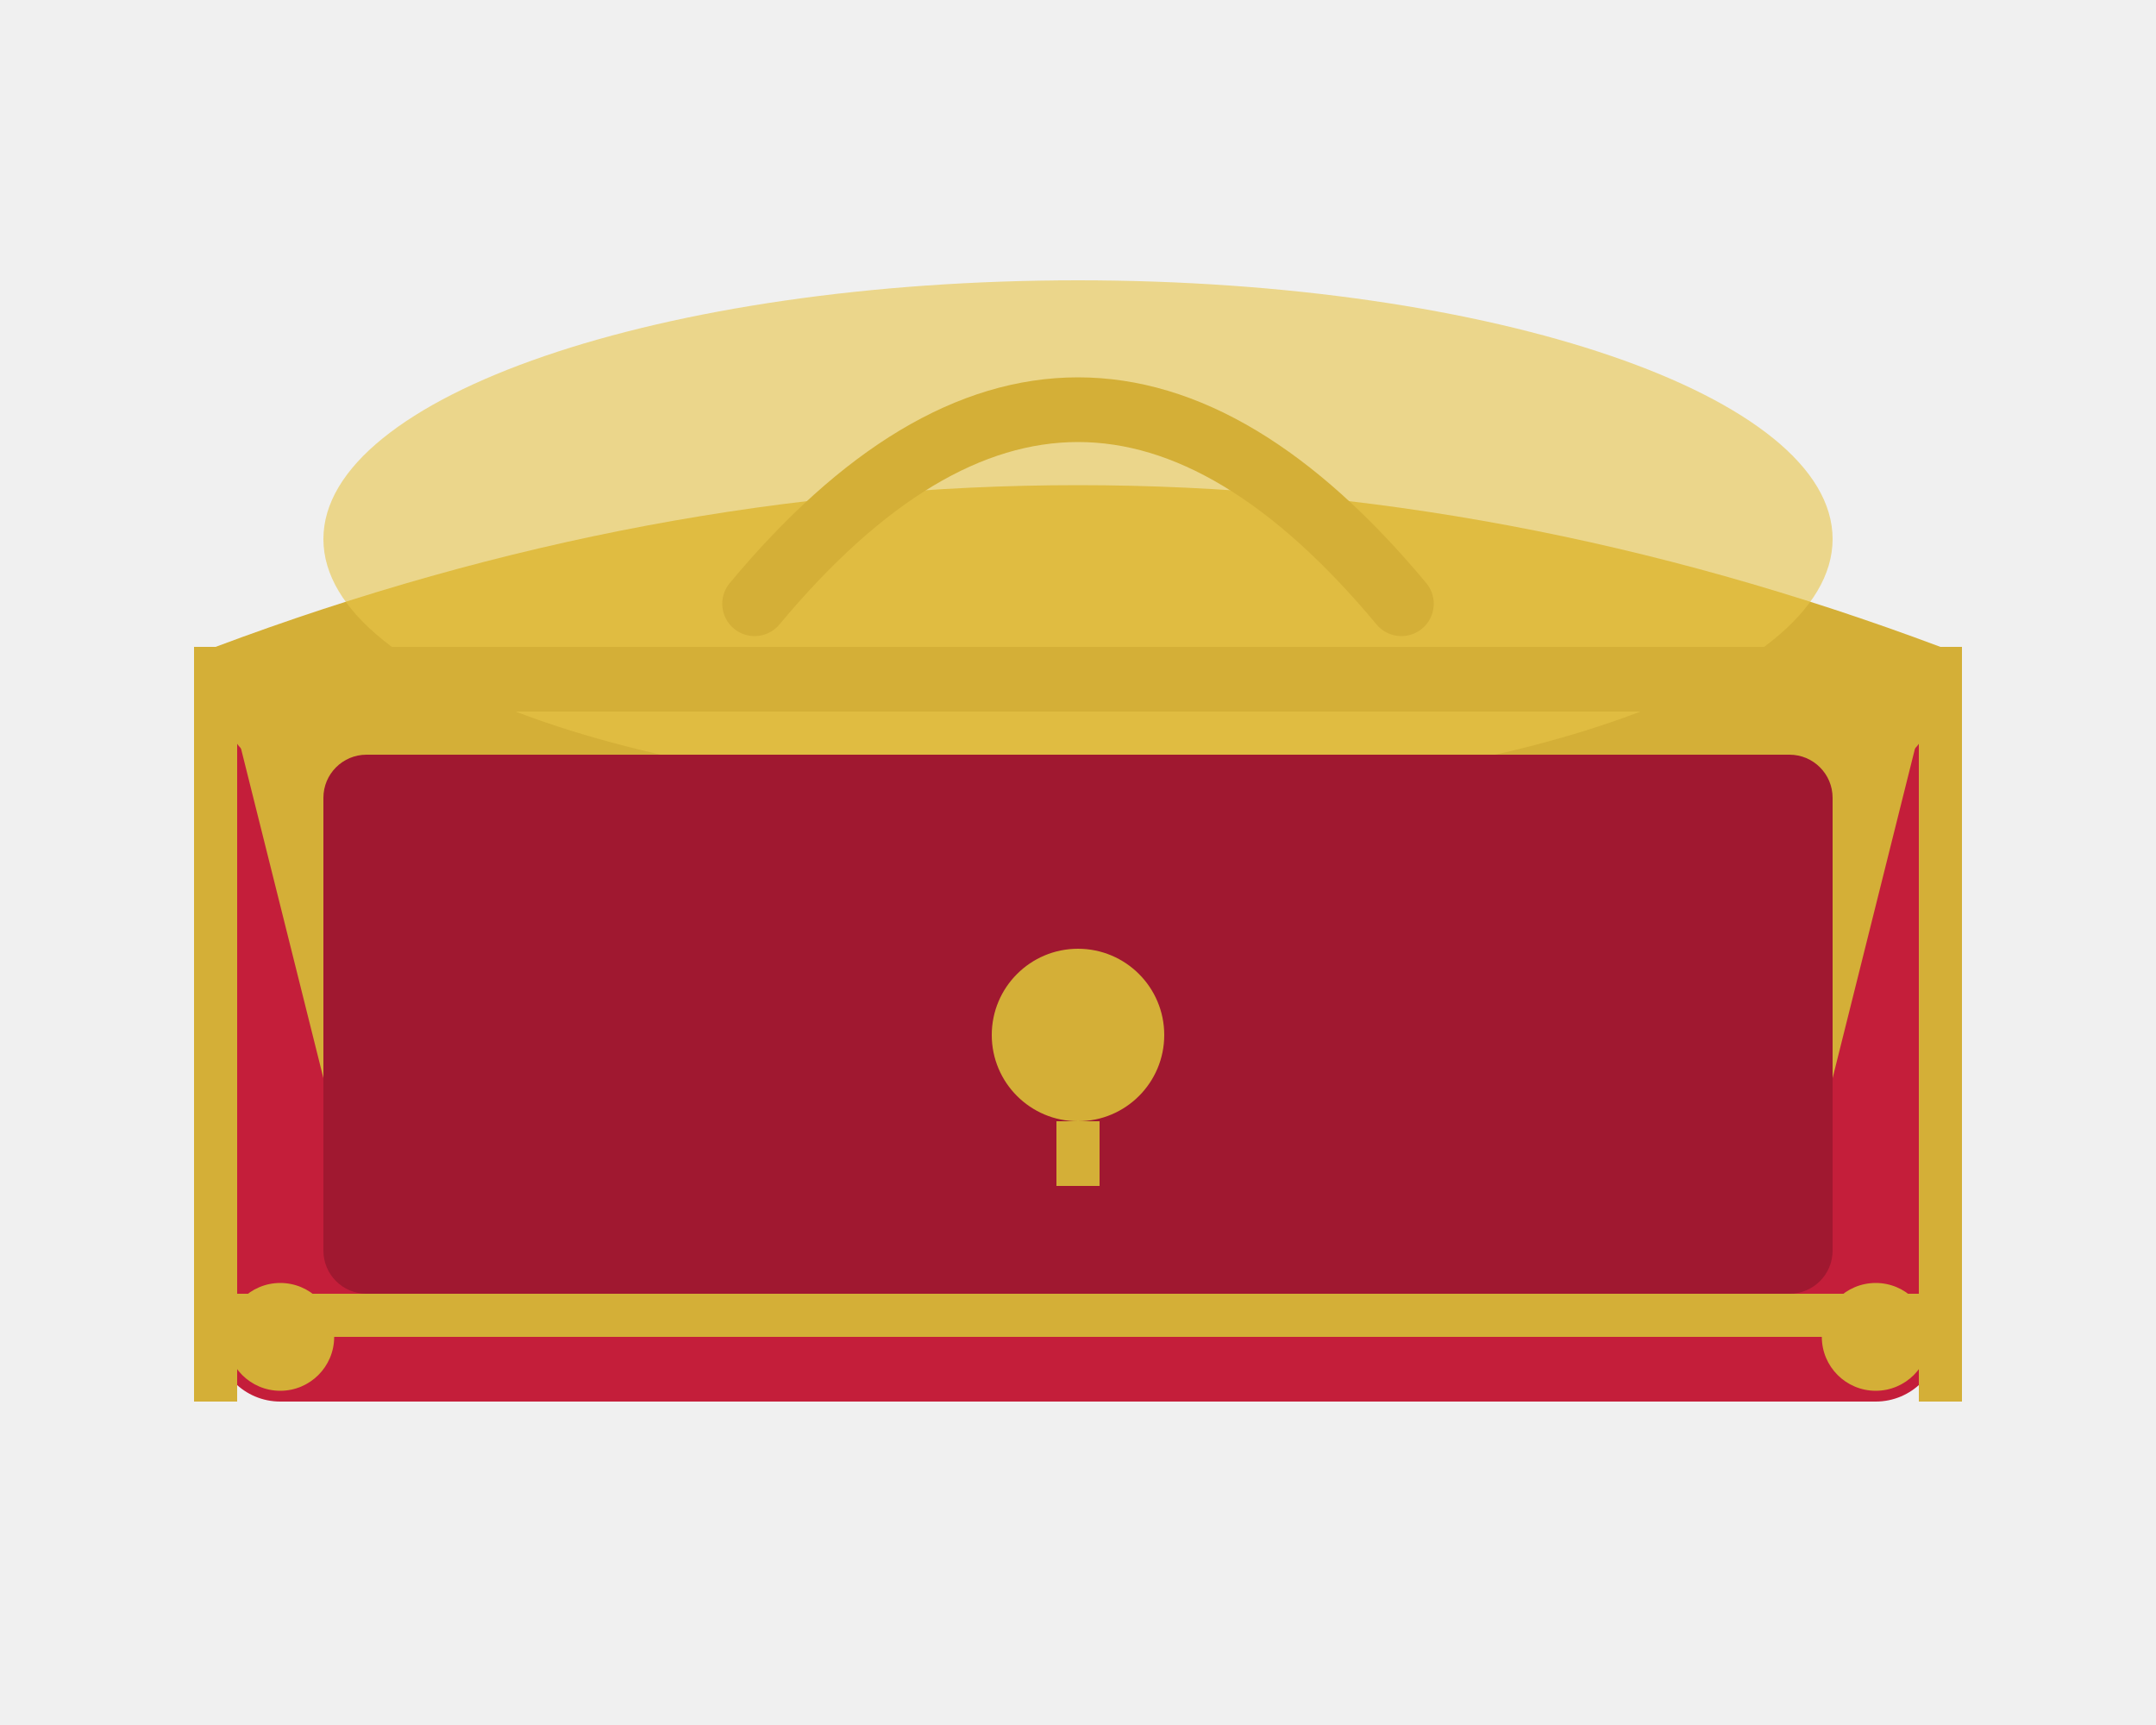
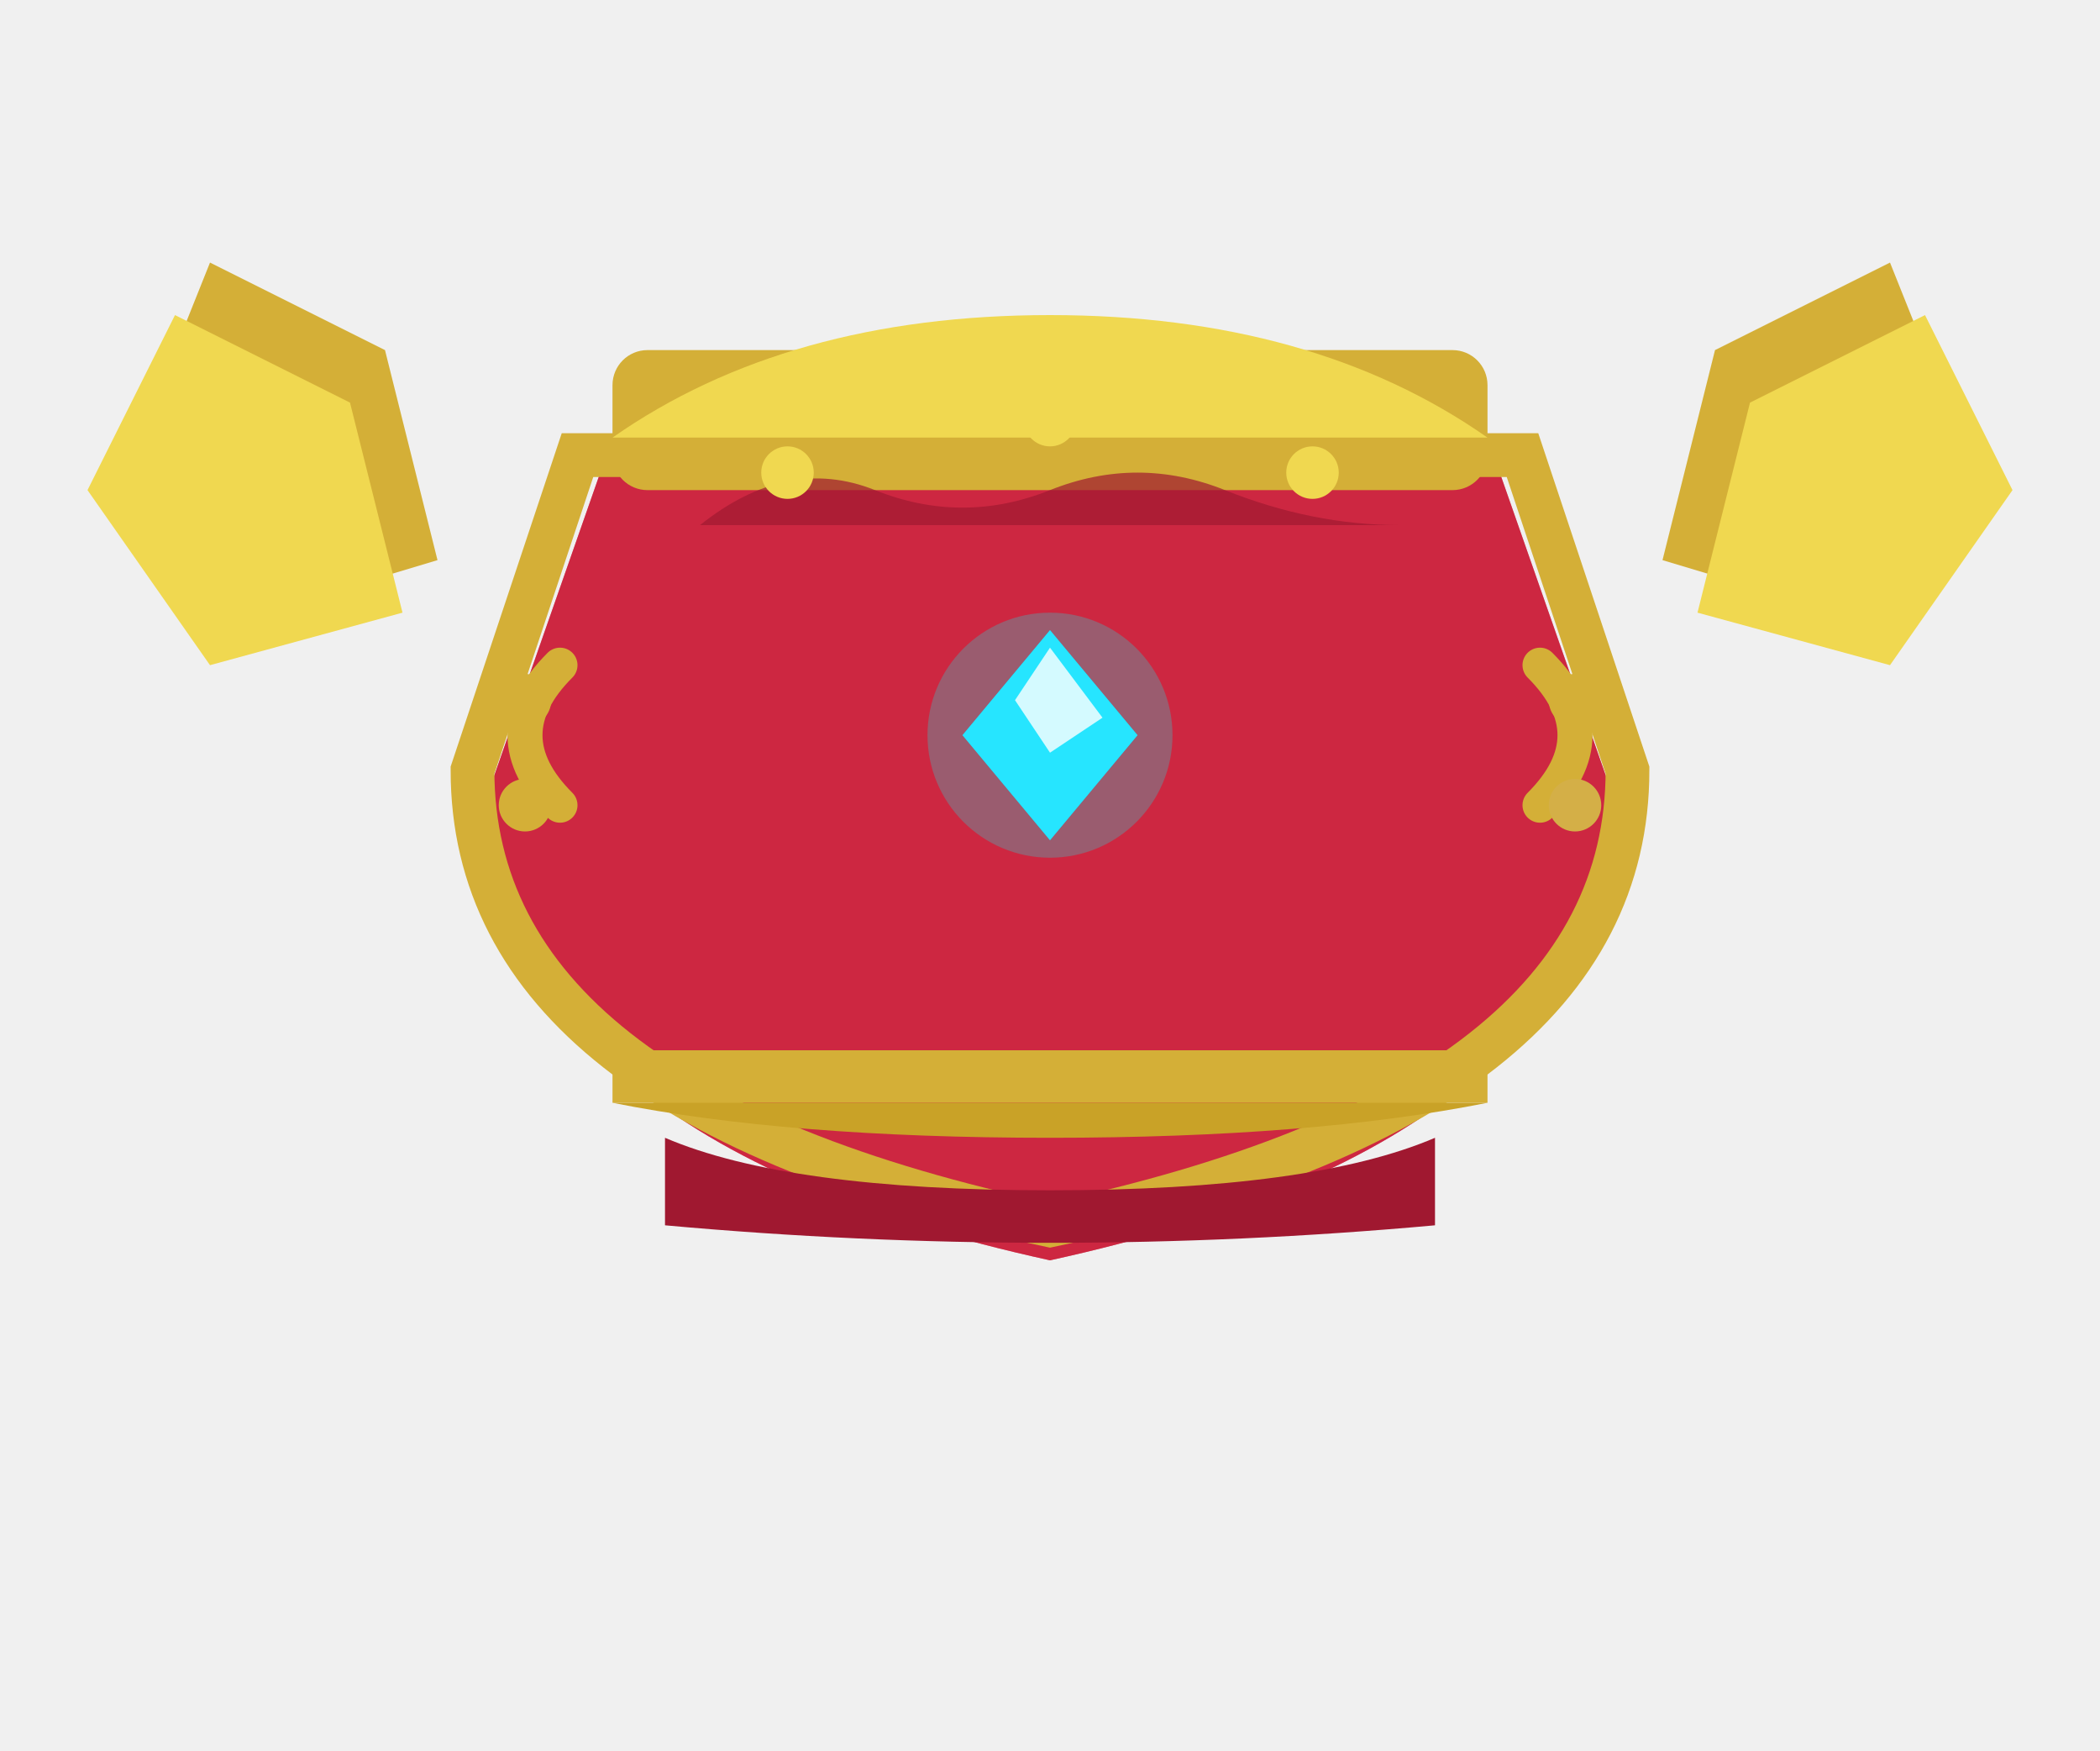
- <svg xmlns="http://www.w3.org/2000/svg" viewBox="0 0 100 80">
-   <rect x="10" y="30" width="80" height="35" rx="3" fill="#c41e3a" />
-   <path d="M 10 30 Q 50 15 90 30 L 85 50 Q 50 60 15 50 Z" fill="#d4af37" />
-   <ellipse cx="50" cy="25" rx="35" ry="12" fill="#e8c547" opacity="0.6" />
-   <rect x="15" y="35" width="70" height="25" rx="2" fill="#a01830" />
-   <rect x="10" y="30" width="80" height="3" fill="#d4af37" />
-   <rect x="10" y="60" width="80" height="2" fill="#d4af37" />
-   <line x1="10" y1="30" x2="10" y2="65" stroke="#d4af37" stroke-width="2" />
-   <line x1="90" y1="30" x2="90" y2="65" stroke="#d4af37" stroke-width="2" />
-   <circle cx="50" cy="48" r="4" fill="#d4af37" />
-   <rect x="49" y="52" width="2" height="3" fill="#d4af37" />
-   <circle cx="13" cy="33" r="2.5" fill="#d4af37" />
-   <circle cx="87" cy="33" r="2.5" fill="#d4af37" />
-   <circle cx="13" cy="62" r="2.5" fill="#d4af37" />
-   <circle cx="87" cy="62" r="2.5" fill="#d4af37" />
-   <path d="M 35 28 Q 50 10 65 28" stroke="#d4af37" stroke-width="3" fill="none" stroke-linecap="round" />
+ <svg xmlns="http://www.w3.org/2000/svg" viewBox="0 0 120 100">
+   <path d="M 15 35 L 8 25 L 12 15 L 22 20 L 25 32 Z" fill="#d4af37" />
+   <path d="M 12 38 L 5 28 L 10 18 L 20 23 L 23 35 Z" fill="#f0d850" />
+   <path d="M 105 35 L 112 25 L 108 15 L 98 20 L 95 32 Z" fill="#d4af37" />
+   <path d="M 108 38 L 115 28 L 110 18 L 100 23 L 97 35 Z" fill="#f0d850" />
+   <path d="M 35 25 L 85 25 L 92 45 Q 92 65 60 72 Q 28 65 28 45 Z" fill="#c41e3a" />
+   <path d="M 35 25 L 85 25 L 92 45 Q 92 65 60 72 Q 28 65 28 45 Z" fill="#d62f47" opacity="0.5" />
+   <path d="M 33 26 L 87 26 L 93 44 Q 93 63 60 70 Q 27 63 27 44 Z" stroke="#d4af37" stroke-width="2.5" fill="none" />
+   <rect x="35" y="20" width="50" height="8" rx="2" fill="#d4af37" />
+   <path d="M 35 25 Q 45 18 60 18 Q 75 18 85 25" fill="#f0d850" />
+   <path d="M 40 30 Q 45 26 50 28 Q 55 30 60 28 Q 65 26 70 28 Q 75 30 80 30" fill="#a01830" opacity="0.7" />
+   <path d="M 32 38 Q 28 42 32 46" stroke="#d4af37" stroke-width="2" fill="none" stroke-linecap="round" />
+   <circle cx="30" cy="40" r="1.5" fill="#d4af37" />
+   <circle cx="30" cy="46" r="1.5" fill="#d4af37" />
+   <path d="M 88 38 Q 92 42 88 46" stroke="#d4af37" stroke-width="2" fill="none" stroke-linecap="round" />
+   <circle cx="90" cy="40" r="1.5" fill="#d4af37" />
+   <circle cx="90" cy="46" r="1.5" fill="#d4af47" />
+   <g transform="translate(60, 42)">
+     <circle cx="0" cy="0" r="7" fill="#20d9d9" opacity="0.3" />
+     <polygon points="0,-6 5,0 0,6 -5,0" fill="#00d4ff" />
+     <polygon points="0,-6 5,0 0,6 -5,0" fill="#40f0ff" opacity="0.6" />
+     <polygon points="0,-5 3,-1 0,1 -2,-2" fill="#ffffff" opacity="0.8" />
+   </g>
+   <rect x="35" y="60" width="50" height="3" fill="#d4af37" />
+   <path d="M 35 63 Q 45 65 60 65 Q 75 65 85 63" fill="#c9a227" />
+   <path d="M 38 65 Q 45 68 60 68 Q 75 68 82 65 L 82 70 Q 60 72 38 70 Z" fill="#a01830" />
+   <circle cx="45" cy="27" r="1.5" fill="#f0d850" />
+   <circle cx="60" cy="24" r="1.5" fill="#f0d850" />
+   <circle cx="75" cy="27" r="1.5" fill="#f0d850" />
</svg>
